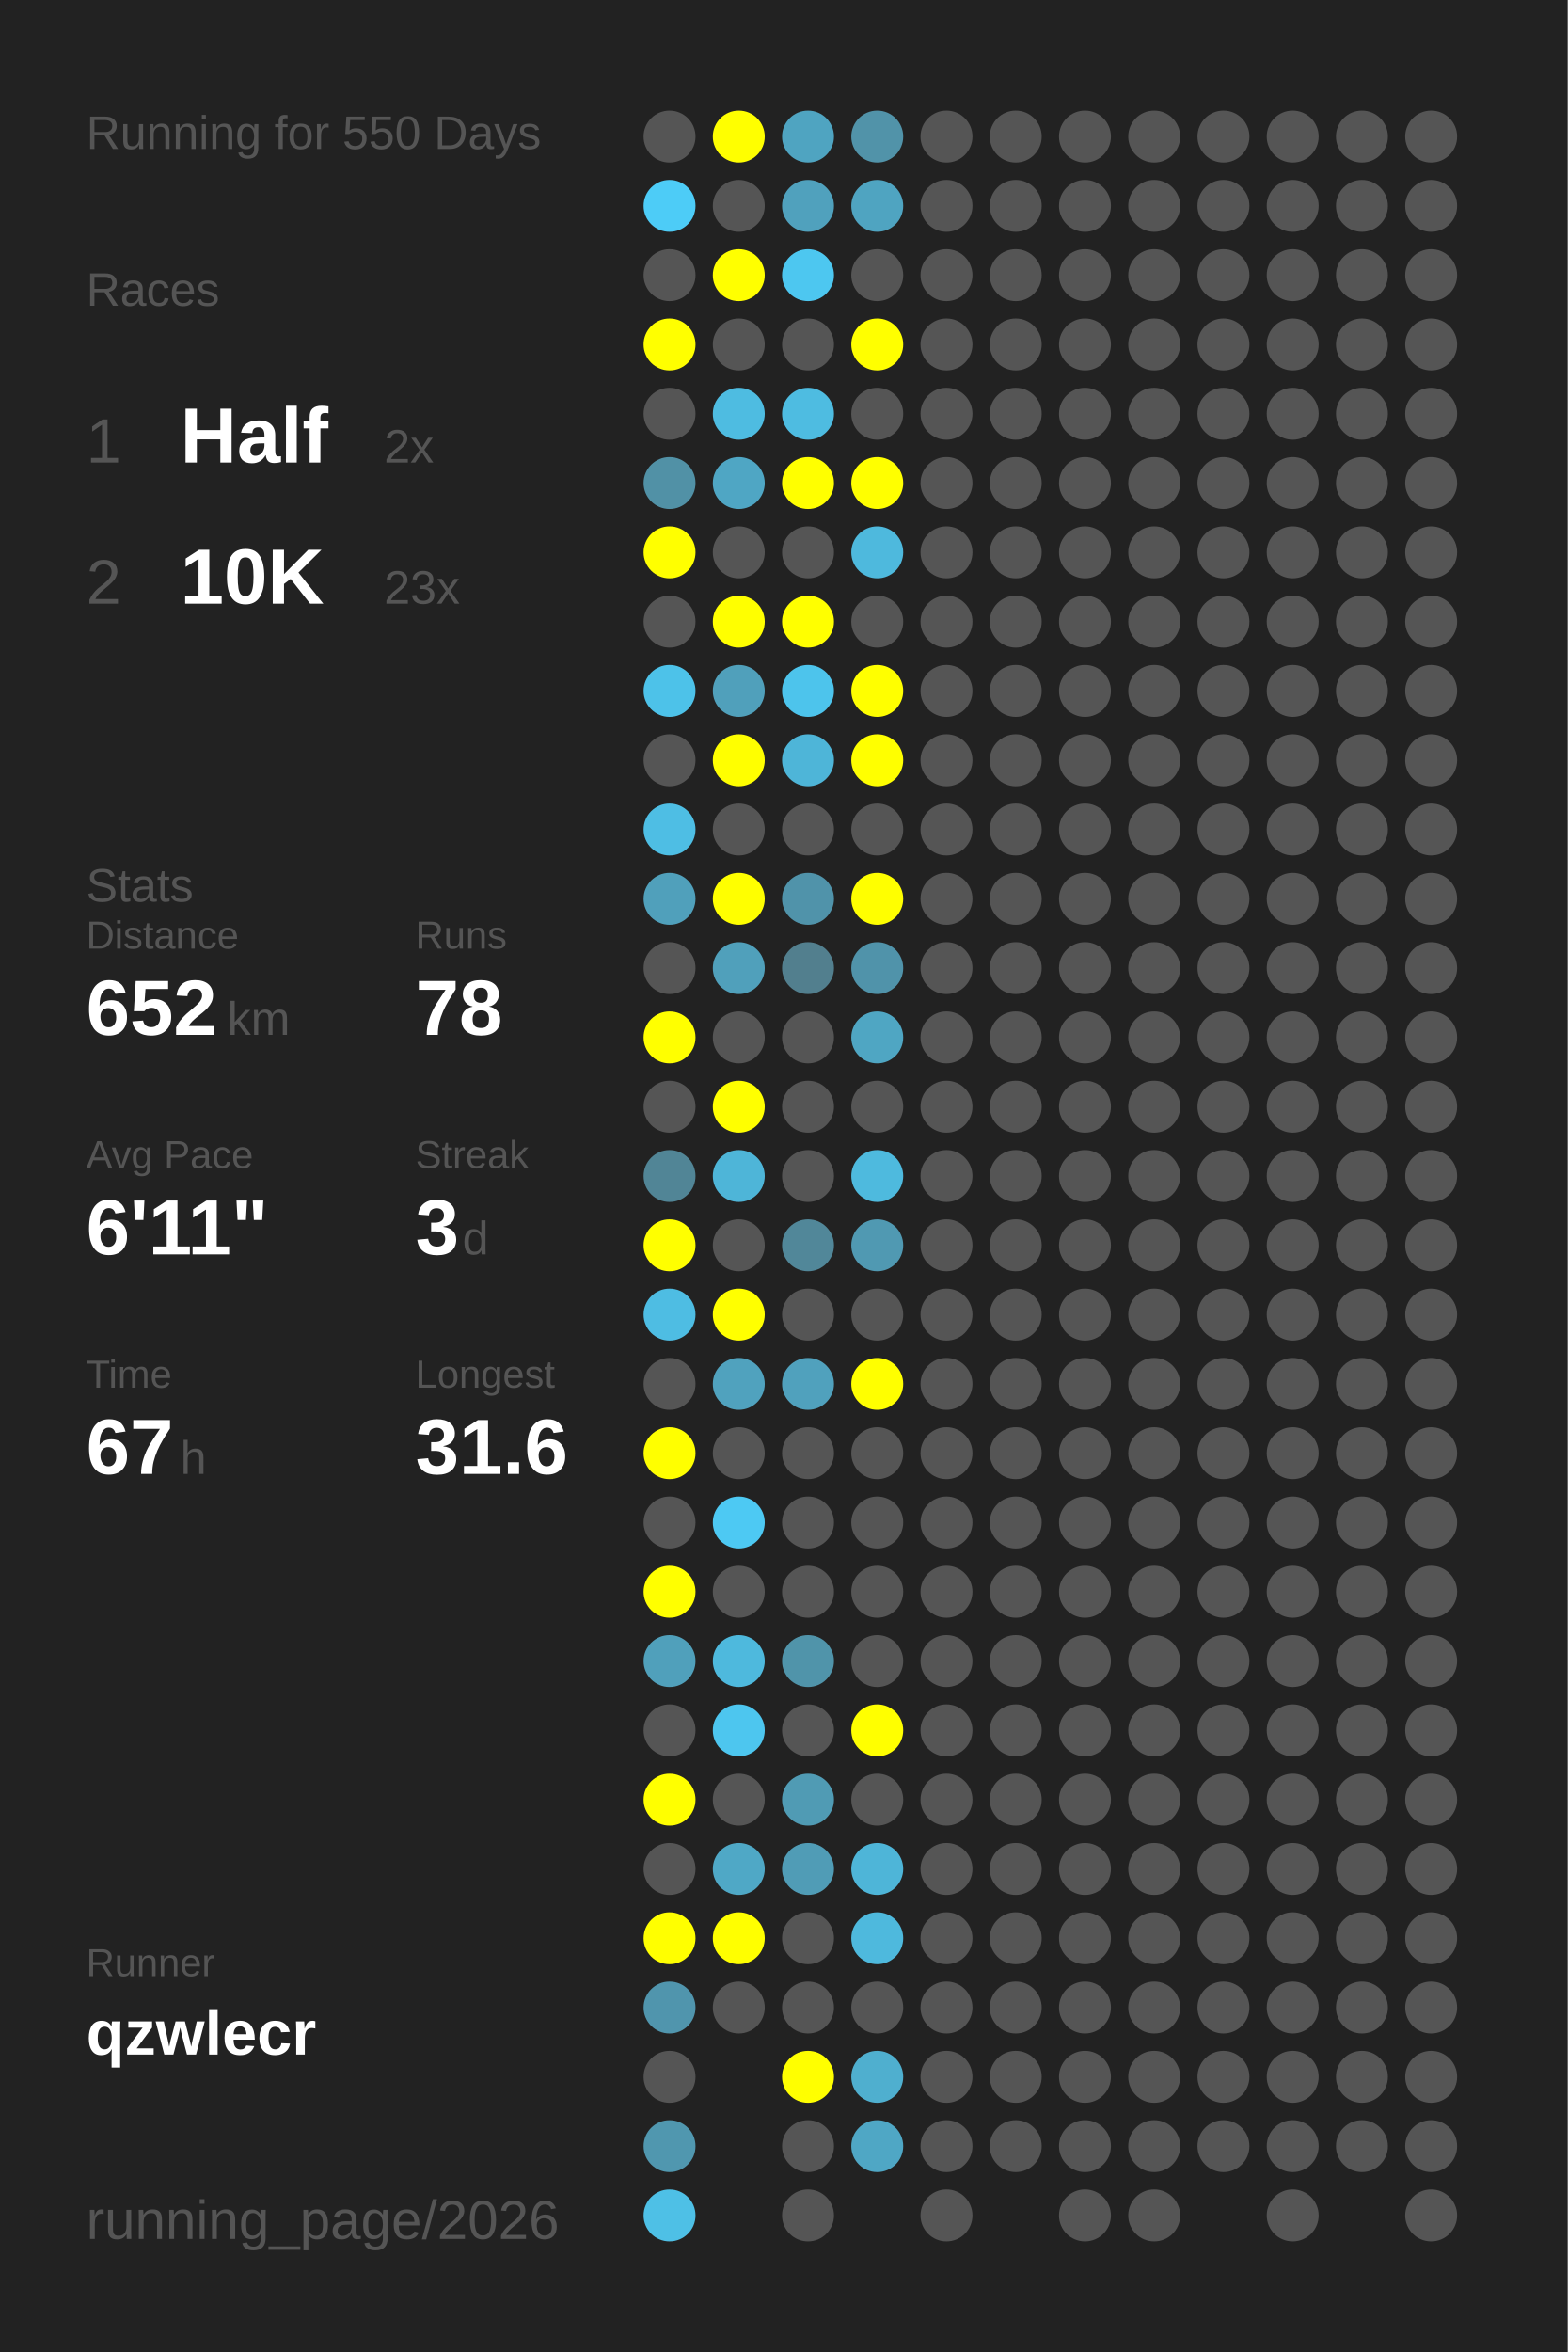
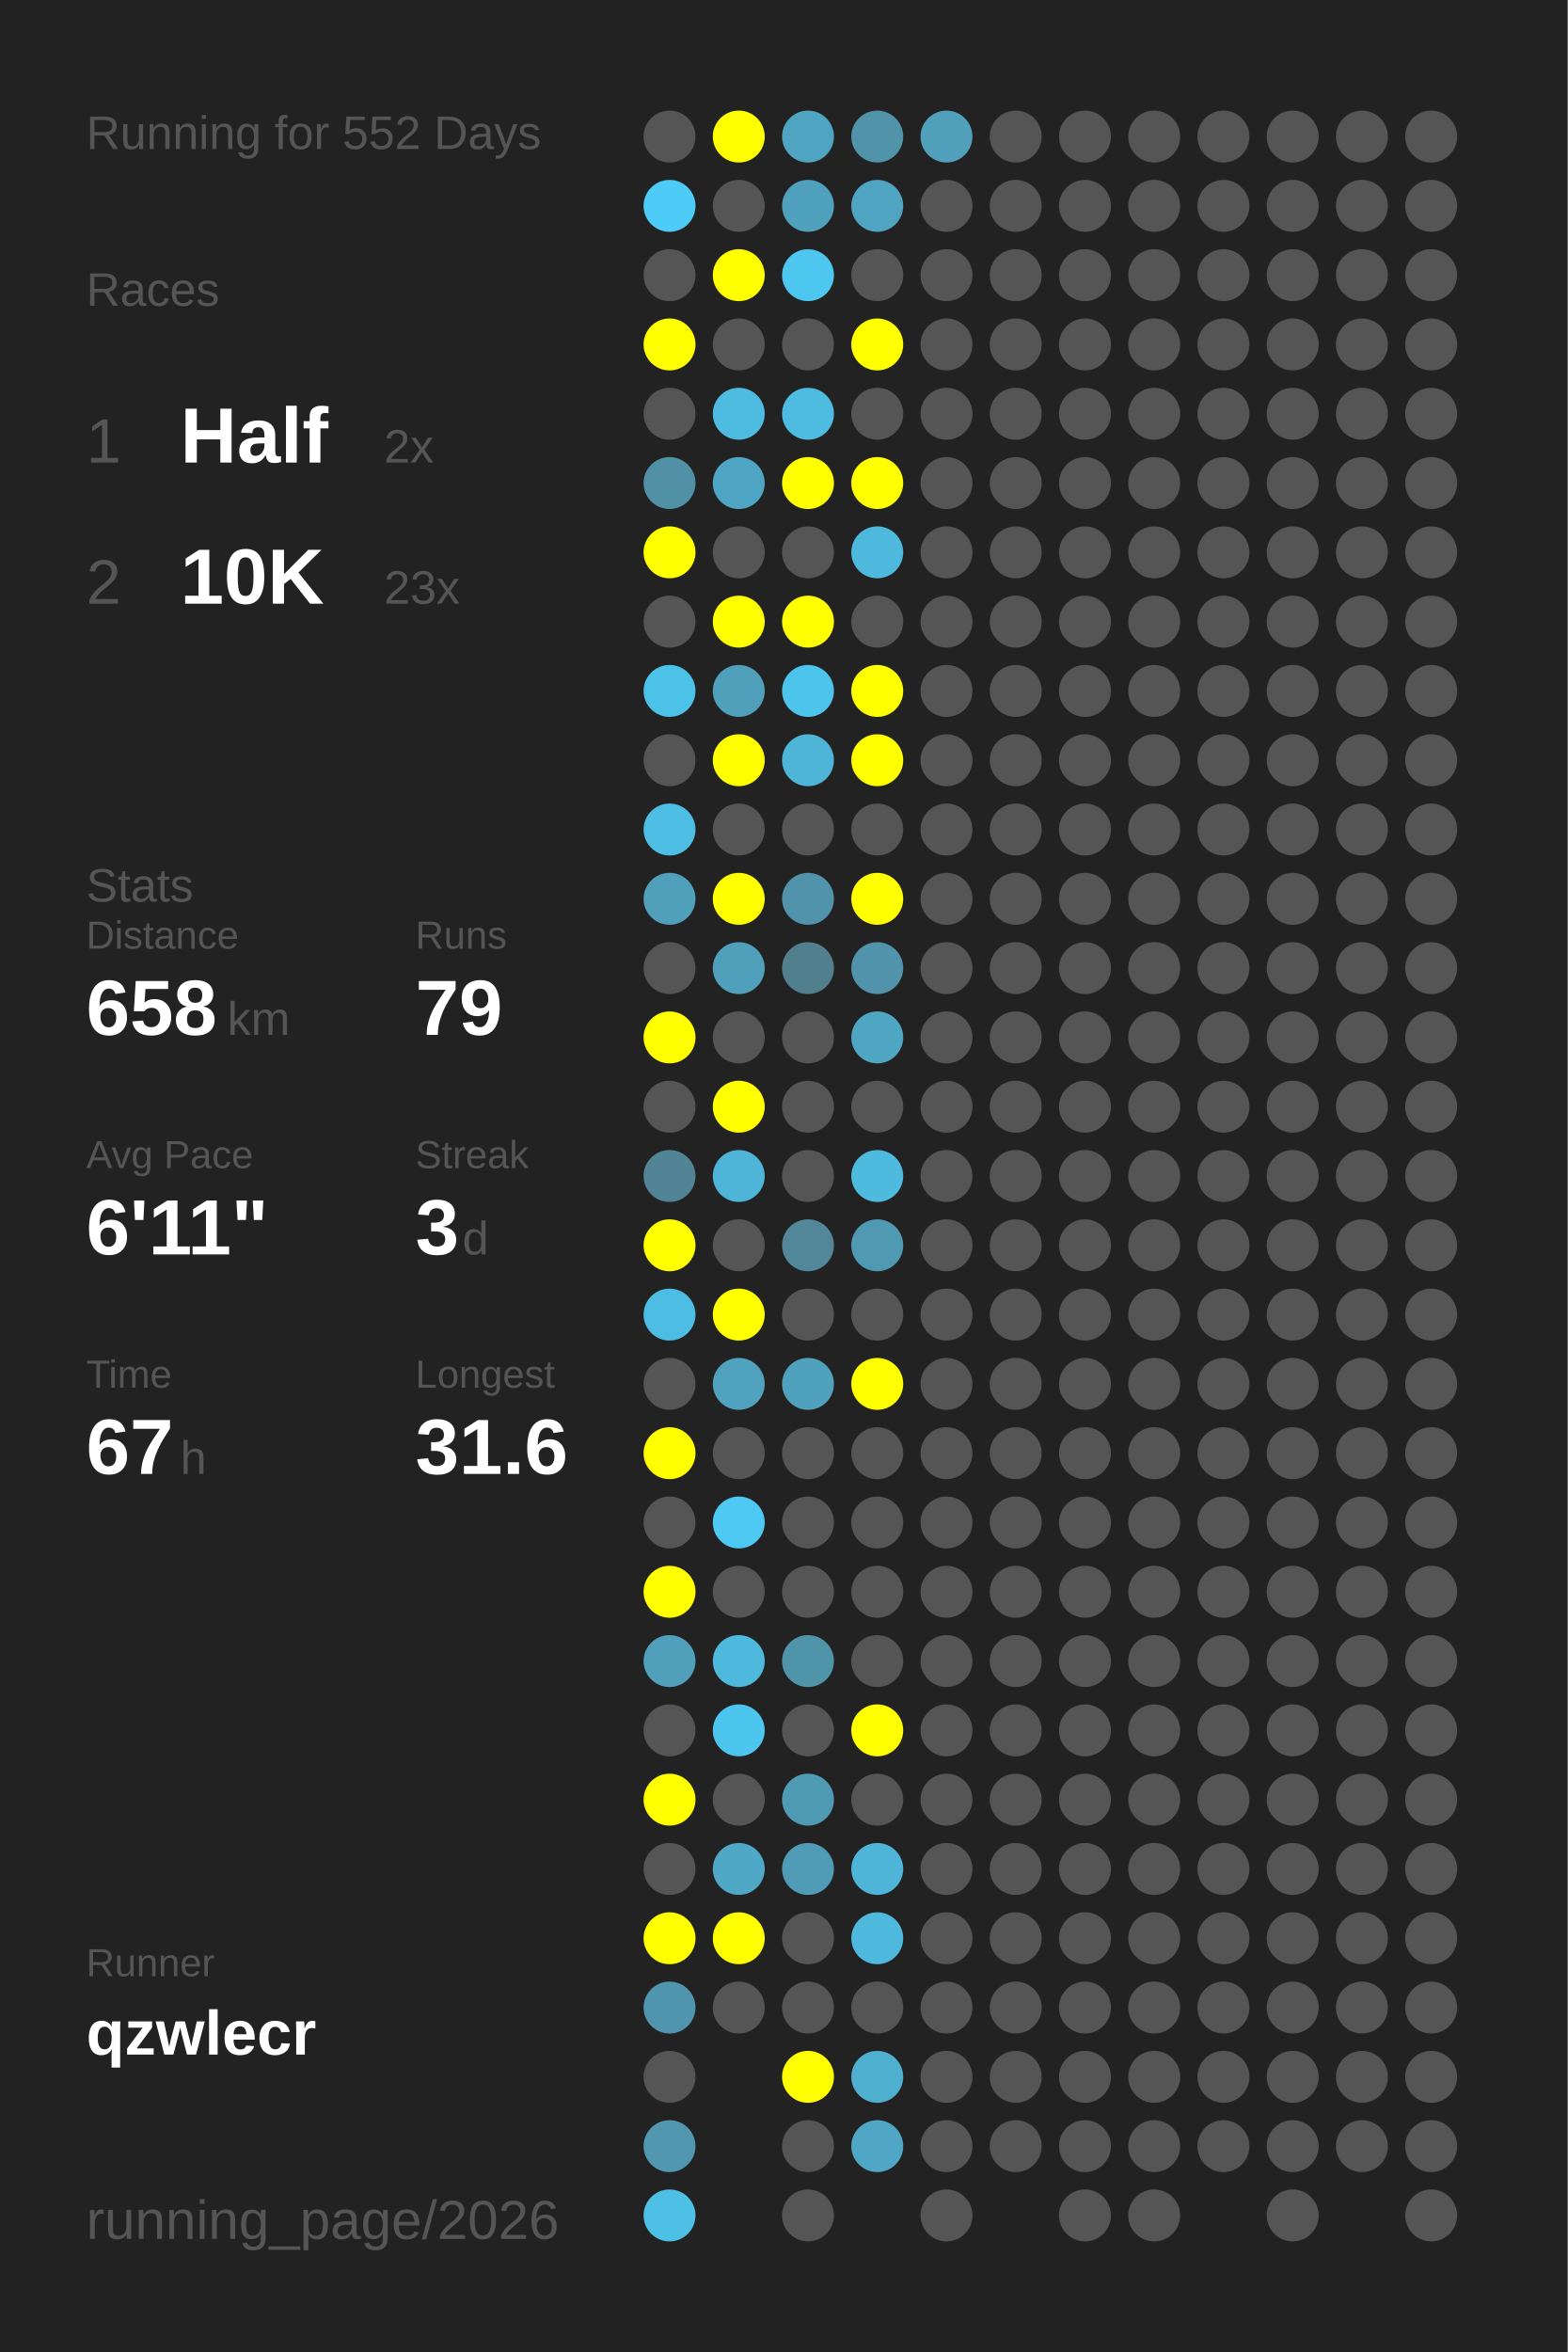
<svg xmlns="http://www.w3.org/2000/svg" baseProfile="full" height="300mm" version="1.1" viewBox="0,0,200,300" width="200mm">
  <defs />
  <rect fill="#222222" height="300" width="200" x="0" y="0" />
-   <text fill="#555555" style="font-size:6px; font-family:Arial;" x="11" y="19">Running for 550 Days</text>
+   <text fill="#555555" style="font-size:6px; font-family:Arial;" x="11" y="19">Running for 552 Days</text>
  <text fill="#555555" style="font-size:6px; font-family:Arial;" x="11" y="39">Races</text>
  <text fill="#555555" style="font-size:8px; font-family:Arial;" x="11" y="59">1</text>
  <text fill="#FFFFFF" style="font-size:10px; font-family:Arial; font-weight:bold;" x="23" y="59">Half</text>
  <text fill="#555555" style="font-size:6px; font-family:Arial;" x="49" y="59">2x</text>
  <text fill="#555555" style="font-size:8px; font-family:Arial;" x="11" y="77">2</text>
  <text fill="#FFFFFF" style="font-size:10px; font-family:Arial; font-weight:bold;" x="23" y="77">10K</text>
  <text fill="#555555" style="font-size:6px; font-family:Arial;" x="49" y="77">23x</text>
  <text fill="#555555" style="font-size:6px; font-family:Arial;" x="11" y="115">Stats</text>
  <text fill="#555555" style="font-size:5px; font-family:Arial;" x="11" y="121">Distance</text>
-   <text fill="#FFFFFF" style="font-size:10px; font-family:Arial; font-weight:bold;" x="11" y="132">652</text>
+   <text fill="#FFFFFF" style="font-size:10px; font-family:Arial; font-weight:bold;" x="11" y="132">658</text>
  <text fill="#555555" style="font-size:6px; font-family:Arial;" x="29" y="132">km</text>
  <text fill="#555555" style="font-size:5px; font-family:Arial;" x="53" y="121">Runs</text>
-   <text fill="#FFFFFF" style="font-size:10px; font-family:Arial; font-weight:bold;" x="53" y="132">78</text>
+   <text fill="#FFFFFF" style="font-size:10px; font-family:Arial; font-weight:bold;" x="53" y="132">79</text>
  <text fill="#555555" style="font-size:5px; font-family:Arial;" x="11" y="149">Avg Pace</text>
  <text fill="#FFFFFF" style="font-size:10px; font-family:Arial; font-weight:bold;" x="11" y="160">6'11"</text>
  <text fill="#555555" style="font-size:5px; font-family:Arial;" x="53" y="149">Streak</text>
  <text fill="#FFFFFF" style="font-size:10px; font-family:Arial; font-weight:bold;" x="53" y="160">3</text>
  <text fill="#555555" style="font-size:6px; font-family:Arial;" x="59" y="160">d</text>
  <text fill="#555555" style="font-size:5px; font-family:Arial;" x="11" y="177">Time</text>
  <text fill="#FFFFFF" style="font-size:10px; font-family:Arial; font-weight:bold;" x="11" y="188">67</text>
  <text fill="#555555" style="font-size:6px; font-family:Arial;" x="23" y="188">h</text>
  <text fill="#555555" style="font-size:5px; font-family:Arial;" x="53" y="177">Longest</text>
  <text fill="#FFFFFF" style="font-size:10px; font-family:Arial; font-weight:bold;" x="53" y="188">31.6</text>
  <text fill="#555555" style="font-size:5px; font-family:Arial;" x="11" y="252.065">Runner</text>
  <text fill="#FFFFFF" style="font-size:8px; font-family:Arial; font-weight:bold;" x="11" y="262.065">qzwlecr</text>
  <text fill="#555555" style="font-size:7px; font-family:Arial;" x="11" y="285.581">running_page/2026</text>
  <circle cx="85.417" cy="17.419" fill="#555555" r="3.312" />
  <circle cx="85.417" cy="26.258" fill="#4dccf7" r="3.312" />
  <circle cx="85.417" cy="35.097" fill="#555555" r="3.312" />
  <circle cx="85.417" cy="43.935" fill="#FFFF00" r="3.312" />
  <circle cx="85.417" cy="52.774" fill="#555555" r="3.312" />
  <circle cx="85.417" cy="61.613" fill="#5191a6" r="3.312" />
  <circle cx="85.417" cy="70.452" fill="#FFFF00" r="3.312" />
  <circle cx="85.417" cy="79.29" fill="#555555" r="3.312" />
  <circle cx="85.417" cy="88.129" fill="#4dc2e9" r="3.312" />
  <circle cx="85.417" cy="96.968" fill="#555555" r="3.312" />
  <circle cx="85.417" cy="105.806" fill="#4ebee4" r="3.312" />
  <circle cx="85.417" cy="114.645" fill="#50a0bb" r="3.312" />
  <circle cx="85.417" cy="123.484" fill="#555555" r="3.312" />
  <circle cx="85.417" cy="132.323" fill="#FFFF00" r="3.312" />
  <circle cx="85.417" cy="141.161" fill="#555555" r="3.312" />
  <circle cx="85.417" cy="150" fill="#518596" r="3.312" />
  <circle cx="85.417" cy="158.839" fill="#FFFF00" r="3.312" />
  <circle cx="85.417" cy="167.677" fill="#4ebde3" r="3.312" />
  <circle cx="85.417" cy="176.516" fill="#555555" r="3.312" />
  <circle cx="85.417" cy="185.355" fill="#FFFF00" r="3.312" />
  <circle cx="85.417" cy="194.194" fill="#555555" r="3.312" />
  <circle cx="85.417" cy="203.032" fill="#FFFF00" r="3.312" />
  <circle cx="85.417" cy="211.871" fill="#50a0bb" r="3.312" />
  <circle cx="85.417" cy="220.71" fill="#555555" r="3.312" />
  <circle cx="85.417" cy="229.548" fill="#FFFF00" r="3.312" />
  <circle cx="85.417" cy="238.387" fill="#555555" r="3.312" />
  <circle cx="85.417" cy="247.226" fill="#FFFF00" r="3.312" />
  <circle cx="85.417" cy="256.065" fill="#5095ad" r="3.312" />
  <circle cx="85.417" cy="264.903" fill="#555555" r="3.312" />
  <circle cx="85.417" cy="273.742" fill="#5097af" r="3.312" />
  <circle cx="85.417" cy="282.581" fill="#4ec0e6" r="3.312" />
  <circle cx="94.25" cy="17.419" fill="#FFFF00" r="3.312" />
  <circle cx="94.25" cy="26.258" fill="#555555" r="3.312" />
  <circle cx="94.25" cy="35.097" fill="#FFFF00" r="3.312" />
  <circle cx="94.25" cy="43.935" fill="#555555" r="3.312" />
  <circle cx="94.25" cy="52.774" fill="#4ebce1" r="3.312" />
  <circle cx="94.25" cy="61.613" fill="#4fa6c4" r="3.312" />
  <circle cx="94.25" cy="70.452" fill="#555555" r="3.312" />
  <circle cx="94.25" cy="79.29" fill="#FFFF00" r="3.312" />
  <circle cx="94.25" cy="88.129" fill="#50a0bb" r="3.312" />
  <circle cx="94.25" cy="96.968" fill="#FFFF00" r="3.312" />
  <circle cx="94.25" cy="105.806" fill="#555555" r="3.312" />
  <circle cx="94.25" cy="114.645" fill="#FFFF00" r="3.312" />
  <circle cx="94.25" cy="123.484" fill="#50a0bb" r="3.312" />
  <circle cx="94.25" cy="132.323" fill="#555555" r="3.312" />
  <circle cx="94.25" cy="141.161" fill="#FFFF00" r="3.312" />
  <circle cx="94.25" cy="150" fill="#4eb5d8" r="3.312" />
  <circle cx="94.25" cy="158.839" fill="#555555" r="3.312" />
  <circle cx="94.25" cy="167.677" fill="#FFFF00" r="3.312" />
  <circle cx="94.25" cy="176.516" fill="#50a2be" r="3.312" />
  <circle cx="94.25" cy="185.355" fill="#555555" r="3.312" />
  <circle cx="94.25" cy="194.194" fill="#4dc9f3" r="3.312" />
  <circle cx="94.25" cy="203.032" fill="#555555" r="3.312" />
  <circle cx="94.25" cy="211.871" fill="#4eb9dd" r="3.312" />
  <circle cx="94.25" cy="220.71" fill="#4dc6ef" r="3.312" />
  <circle cx="94.25" cy="229.548" fill="#555555" r="3.312" />
  <circle cx="94.25" cy="238.387" fill="#4fa8c6" r="3.312" />
  <circle cx="94.25" cy="247.226" fill="#FFFF00" r="3.312" />
  <circle cx="94.25" cy="256.065" fill="#555555" r="3.312" />
  <circle cx="103.083" cy="17.419" fill="#4fa4c1" r="3.312" />
  <circle cx="103.083" cy="26.258" fill="#50a1bd" r="3.312" />
  <circle cx="103.083" cy="35.097" fill="#4dc7f0" r="3.312" />
  <circle cx="103.083" cy="43.935" fill="#555555" r="3.312" />
  <circle cx="103.083" cy="52.774" fill="#4ebce1" r="3.312" />
  <circle cx="103.083" cy="61.613" fill="#FFFF00" r="3.312" />
  <circle cx="103.083" cy="70.452" fill="#555555" r="3.312" />
  <circle cx="103.083" cy="79.29" fill="#FFFF00" r="3.312" />
  <circle cx="103.083" cy="88.129" fill="#4dc4ec" r="3.312" />
  <circle cx="103.083" cy="96.968" fill="#4eb5d8" r="3.312" />
  <circle cx="103.083" cy="105.806" fill="#555555" r="3.312" />
  <circle cx="103.083" cy="114.645" fill="#5093aa" r="3.312" />
  <circle cx="103.083" cy="123.484" fill="#527f8e" r="3.312" />
  <circle cx="103.083" cy="132.323" fill="#555555" r="3.312" />
  <circle cx="103.083" cy="141.161" fill="#555555" r="3.312" />
  <circle cx="103.083" cy="150" fill="#555555" r="3.312" />
  <circle cx="103.083" cy="158.839" fill="#518799" r="3.312" />
  <circle cx="103.083" cy="167.677" fill="#555555" r="3.312" />
  <circle cx="103.083" cy="176.516" fill="#50a1bd" r="3.312" />
  <circle cx="103.083" cy="185.355" fill="#555555" r="3.312" />
  <circle cx="103.083" cy="194.194" fill="#555555" r="3.312" />
  <circle cx="103.083" cy="203.032" fill="#555555" r="3.312" />
  <circle cx="103.083" cy="211.871" fill="#5094aa" r="3.312" />
  <circle cx="103.083" cy="220.71" fill="#555555" r="3.312" />
  <circle cx="103.083" cy="229.548" fill="#509bb4" r="3.312" />
  <circle cx="103.083" cy="238.387" fill="#509cb6" r="3.312" />
  <circle cx="103.083" cy="247.226" fill="#555555" r="3.312" />
  <circle cx="103.083" cy="256.065" fill="#555555" r="3.312" />
  <circle cx="103.083" cy="264.903" fill="#FFFF00" r="3.312" />
  <circle cx="103.083" cy="273.742" fill="#555555" r="3.312" />
  <circle cx="103.083" cy="282.581" fill="#555555" r="3.312" />
  <circle cx="111.917" cy="17.419" fill="#5193a9" r="3.312" />
  <circle cx="111.917" cy="26.258" fill="#4fa4c1" r="3.312" />
  <circle cx="111.917" cy="35.097" fill="#555555" r="3.312" />
  <circle cx="111.917" cy="43.935" fill="#FFFF00" r="3.312" />
  <circle cx="111.917" cy="52.774" fill="#555555" r="3.312" />
  <circle cx="111.917" cy="61.613" fill="#FFFF00" r="3.312" />
  <circle cx="111.917" cy="70.452" fill="#4eb9dd" r="3.312" />
  <circle cx="111.917" cy="79.29" fill="#555555" r="3.312" />
  <circle cx="111.917" cy="88.129" fill="#FFFF00" r="3.312" />
  <circle cx="111.917" cy="96.968" fill="#FFFF00" r="3.312" />
  <circle cx="111.917" cy="105.806" fill="#555555" r="3.312" />
  <circle cx="111.917" cy="114.645" fill="#FFFF00" r="3.312" />
  <circle cx="111.917" cy="123.484" fill="#5093aa" r="3.312" />
  <circle cx="111.917" cy="132.323" fill="#4fa6c3" r="3.312" />
  <circle cx="111.917" cy="141.161" fill="#555555" r="3.312" />
  <circle cx="111.917" cy="150" fill="#4ebade" r="3.312" />
  <circle cx="111.917" cy="158.839" fill="#5099b2" r="3.312" />
  <circle cx="111.917" cy="167.677" fill="#555555" r="3.312" />
  <circle cx="111.917" cy="176.516" fill="#FFFF00" r="3.312" />
  <circle cx="111.917" cy="185.355" fill="#555555" r="3.312" />
  <circle cx="111.917" cy="194.194" fill="#555555" r="3.312" />
  <circle cx="111.917" cy="203.032" fill="#555555" r="3.312" />
  <circle cx="111.917" cy="211.871" fill="#555555" r="3.312" />
  <circle cx="111.917" cy="220.71" fill="#FFFF00" r="3.312" />
  <circle cx="111.917" cy="229.548" fill="#555555" r="3.312" />
  <circle cx="111.917" cy="238.387" fill="#4eb5d8" r="3.312" />
  <circle cx="111.917" cy="247.226" fill="#4eb9dd" r="3.312" />
  <circle cx="111.917" cy="256.065" fill="#555555" r="3.312" />
  <circle cx="111.917" cy="264.903" fill="#4fafcf" r="3.312" />
  <circle cx="111.917" cy="273.742" fill="#4fa7c5" r="3.312" />
-   <circle cx="120.75" cy="17.419" fill="#555555" r="3.312" />
+   <circle cx="120.75" cy="17.419" fill="#50a0bb" r="3.312" />
  <circle cx="120.75" cy="26.258" fill="#555555" r="3.312" />
  <circle cx="120.75" cy="35.097" fill="#555555" r="3.312" />
  <circle cx="120.75" cy="43.935" fill="#555555" r="3.312" />
  <circle cx="120.75" cy="52.774" fill="#555555" r="3.312" />
  <circle cx="120.75" cy="61.613" fill="#555555" r="3.312" />
  <circle cx="120.75" cy="70.452" fill="#555555" r="3.312" />
  <circle cx="120.75" cy="79.29" fill="#555555" r="3.312" />
  <circle cx="120.75" cy="88.129" fill="#555555" r="3.312" />
  <circle cx="120.75" cy="96.968" fill="#555555" r="3.312" />
  <circle cx="120.75" cy="105.806" fill="#555555" r="3.312" />
  <circle cx="120.75" cy="114.645" fill="#555555" r="3.312" />
  <circle cx="120.75" cy="123.484" fill="#555555" r="3.312" />
  <circle cx="120.75" cy="132.323" fill="#555555" r="3.312" />
  <circle cx="120.75" cy="141.161" fill="#555555" r="3.312" />
  <circle cx="120.75" cy="150" fill="#555555" r="3.312" />
  <circle cx="120.75" cy="158.839" fill="#555555" r="3.312" />
  <circle cx="120.75" cy="167.677" fill="#555555" r="3.312" />
  <circle cx="120.75" cy="176.516" fill="#555555" r="3.312" />
  <circle cx="120.75" cy="185.355" fill="#555555" r="3.312" />
  <circle cx="120.75" cy="194.194" fill="#555555" r="3.312" />
  <circle cx="120.75" cy="203.032" fill="#555555" r="3.312" />
  <circle cx="120.75" cy="211.871" fill="#555555" r="3.312" />
  <circle cx="120.75" cy="220.71" fill="#555555" r="3.312" />
  <circle cx="120.75" cy="229.548" fill="#555555" r="3.312" />
  <circle cx="120.75" cy="238.387" fill="#555555" r="3.312" />
  <circle cx="120.75" cy="247.226" fill="#555555" r="3.312" />
  <circle cx="120.75" cy="256.065" fill="#555555" r="3.312" />
  <circle cx="120.75" cy="264.903" fill="#555555" r="3.312" />
  <circle cx="120.75" cy="273.742" fill="#555555" r="3.312" />
  <circle cx="120.75" cy="282.581" fill="#555555" r="3.312" />
  <circle cx="129.583" cy="17.419" fill="#555555" r="3.312" />
  <circle cx="129.583" cy="26.258" fill="#555555" r="3.312" />
  <circle cx="129.583" cy="35.097" fill="#555555" r="3.312" />
  <circle cx="129.583" cy="43.935" fill="#555555" r="3.312" />
  <circle cx="129.583" cy="52.774" fill="#555555" r="3.312" />
  <circle cx="129.583" cy="61.613" fill="#555555" r="3.312" />
  <circle cx="129.583" cy="70.452" fill="#555555" r="3.312" />
  <circle cx="129.583" cy="79.29" fill="#555555" r="3.312" />
  <circle cx="129.583" cy="88.129" fill="#555555" r="3.312" />
  <circle cx="129.583" cy="96.968" fill="#555555" r="3.312" />
  <circle cx="129.583" cy="105.806" fill="#555555" r="3.312" />
  <circle cx="129.583" cy="114.645" fill="#555555" r="3.312" />
  <circle cx="129.583" cy="123.484" fill="#555555" r="3.312" />
  <circle cx="129.583" cy="132.323" fill="#555555" r="3.312" />
  <circle cx="129.583" cy="141.161" fill="#555555" r="3.312" />
  <circle cx="129.583" cy="150" fill="#555555" r="3.312" />
  <circle cx="129.583" cy="158.839" fill="#555555" r="3.312" />
  <circle cx="129.583" cy="167.677" fill="#555555" r="3.312" />
  <circle cx="129.583" cy="176.516" fill="#555555" r="3.312" />
  <circle cx="129.583" cy="185.355" fill="#555555" r="3.312" />
  <circle cx="129.583" cy="194.194" fill="#555555" r="3.312" />
  <circle cx="129.583" cy="203.032" fill="#555555" r="3.312" />
  <circle cx="129.583" cy="211.871" fill="#555555" r="3.312" />
  <circle cx="129.583" cy="220.71" fill="#555555" r="3.312" />
  <circle cx="129.583" cy="229.548" fill="#555555" r="3.312" />
  <circle cx="129.583" cy="238.387" fill="#555555" r="3.312" />
  <circle cx="129.583" cy="247.226" fill="#555555" r="3.312" />
  <circle cx="129.583" cy="256.065" fill="#555555" r="3.312" />
  <circle cx="129.583" cy="264.903" fill="#555555" r="3.312" />
  <circle cx="129.583" cy="273.742" fill="#555555" r="3.312" />
  <circle cx="138.417" cy="17.419" fill="#555555" r="3.312" />
  <circle cx="138.417" cy="26.258" fill="#555555" r="3.312" />
  <circle cx="138.417" cy="35.097" fill="#555555" r="3.312" />
  <circle cx="138.417" cy="43.935" fill="#555555" r="3.312" />
  <circle cx="138.417" cy="52.774" fill="#555555" r="3.312" />
  <circle cx="138.417" cy="61.613" fill="#555555" r="3.312" />
  <circle cx="138.417" cy="70.452" fill="#555555" r="3.312" />
  <circle cx="138.417" cy="79.29" fill="#555555" r="3.312" />
  <circle cx="138.417" cy="88.129" fill="#555555" r="3.312" />
  <circle cx="138.417" cy="96.968" fill="#555555" r="3.312" />
  <circle cx="138.417" cy="105.806" fill="#555555" r="3.312" />
  <circle cx="138.417" cy="114.645" fill="#555555" r="3.312" />
  <circle cx="138.417" cy="123.484" fill="#555555" r="3.312" />
  <circle cx="138.417" cy="132.323" fill="#555555" r="3.312" />
  <circle cx="138.417" cy="141.161" fill="#555555" r="3.312" />
  <circle cx="138.417" cy="150" fill="#555555" r="3.312" />
  <circle cx="138.417" cy="158.839" fill="#555555" r="3.312" />
  <circle cx="138.417" cy="167.677" fill="#555555" r="3.312" />
  <circle cx="138.417" cy="176.516" fill="#555555" r="3.312" />
  <circle cx="138.417" cy="185.355" fill="#555555" r="3.312" />
  <circle cx="138.417" cy="194.194" fill="#555555" r="3.312" />
  <circle cx="138.417" cy="203.032" fill="#555555" r="3.312" />
  <circle cx="138.417" cy="211.871" fill="#555555" r="3.312" />
  <circle cx="138.417" cy="220.71" fill="#555555" r="3.312" />
  <circle cx="138.417" cy="229.548" fill="#555555" r="3.312" />
  <circle cx="138.417" cy="238.387" fill="#555555" r="3.312" />
  <circle cx="138.417" cy="247.226" fill="#555555" r="3.312" />
  <circle cx="138.417" cy="256.065" fill="#555555" r="3.312" />
  <circle cx="138.417" cy="264.903" fill="#555555" r="3.312" />
  <circle cx="138.417" cy="273.742" fill="#555555" r="3.312" />
  <circle cx="138.417" cy="282.581" fill="#555555" r="3.312" />
  <circle cx="147.25" cy="17.419" fill="#555555" r="3.312" />
  <circle cx="147.25" cy="26.258" fill="#555555" r="3.312" />
  <circle cx="147.25" cy="35.097" fill="#555555" r="3.312" />
  <circle cx="147.25" cy="43.935" fill="#555555" r="3.312" />
  <circle cx="147.25" cy="52.774" fill="#555555" r="3.312" />
  <circle cx="147.25" cy="61.613" fill="#555555" r="3.312" />
  <circle cx="147.25" cy="70.452" fill="#555555" r="3.312" />
  <circle cx="147.25" cy="79.29" fill="#555555" r="3.312" />
  <circle cx="147.25" cy="88.129" fill="#555555" r="3.312" />
  <circle cx="147.25" cy="96.968" fill="#555555" r="3.312" />
  <circle cx="147.25" cy="105.806" fill="#555555" r="3.312" />
  <circle cx="147.25" cy="114.645" fill="#555555" r="3.312" />
  <circle cx="147.25" cy="123.484" fill="#555555" r="3.312" />
  <circle cx="147.25" cy="132.323" fill="#555555" r="3.312" />
  <circle cx="147.25" cy="141.161" fill="#555555" r="3.312" />
  <circle cx="147.25" cy="150" fill="#555555" r="3.312" />
  <circle cx="147.25" cy="158.839" fill="#555555" r="3.312" />
  <circle cx="147.25" cy="167.677" fill="#555555" r="3.312" />
  <circle cx="147.25" cy="176.516" fill="#555555" r="3.312" />
  <circle cx="147.25" cy="185.355" fill="#555555" r="3.312" />
  <circle cx="147.25" cy="194.194" fill="#555555" r="3.312" />
  <circle cx="147.25" cy="203.032" fill="#555555" r="3.312" />
  <circle cx="147.25" cy="211.871" fill="#555555" r="3.312" />
  <circle cx="147.25" cy="220.71" fill="#555555" r="3.312" />
  <circle cx="147.25" cy="229.548" fill="#555555" r="3.312" />
  <circle cx="147.25" cy="238.387" fill="#555555" r="3.312" />
  <circle cx="147.25" cy="247.226" fill="#555555" r="3.312" />
  <circle cx="147.25" cy="256.065" fill="#555555" r="3.312" />
  <circle cx="147.25" cy="264.903" fill="#555555" r="3.312" />
  <circle cx="147.25" cy="273.742" fill="#555555" r="3.312" />
  <circle cx="147.25" cy="282.581" fill="#555555" r="3.312" />
  <circle cx="156.083" cy="17.419" fill="#555555" r="3.312" />
  <circle cx="156.083" cy="26.258" fill="#555555" r="3.312" />
  <circle cx="156.083" cy="35.097" fill="#555555" r="3.312" />
  <circle cx="156.083" cy="43.935" fill="#555555" r="3.312" />
  <circle cx="156.083" cy="52.774" fill="#555555" r="3.312" />
  <circle cx="156.083" cy="61.613" fill="#555555" r="3.312" />
  <circle cx="156.083" cy="70.452" fill="#555555" r="3.312" />
  <circle cx="156.083" cy="79.29" fill="#555555" r="3.312" />
  <circle cx="156.083" cy="88.129" fill="#555555" r="3.312" />
  <circle cx="156.083" cy="96.968" fill="#555555" r="3.312" />
  <circle cx="156.083" cy="105.806" fill="#555555" r="3.312" />
  <circle cx="156.083" cy="114.645" fill="#555555" r="3.312" />
  <circle cx="156.083" cy="123.484" fill="#555555" r="3.312" />
  <circle cx="156.083" cy="132.323" fill="#555555" r="3.312" />
  <circle cx="156.083" cy="141.161" fill="#555555" r="3.312" />
  <circle cx="156.083" cy="150" fill="#555555" r="3.312" />
  <circle cx="156.083" cy="158.839" fill="#555555" r="3.312" />
  <circle cx="156.083" cy="167.677" fill="#555555" r="3.312" />
  <circle cx="156.083" cy="176.516" fill="#555555" r="3.312" />
  <circle cx="156.083" cy="185.355" fill="#555555" r="3.312" />
  <circle cx="156.083" cy="194.194" fill="#555555" r="3.312" />
  <circle cx="156.083" cy="203.032" fill="#555555" r="3.312" />
  <circle cx="156.083" cy="211.871" fill="#555555" r="3.312" />
  <circle cx="156.083" cy="220.71" fill="#555555" r="3.312" />
  <circle cx="156.083" cy="229.548" fill="#555555" r="3.312" />
  <circle cx="156.083" cy="238.387" fill="#555555" r="3.312" />
  <circle cx="156.083" cy="247.226" fill="#555555" r="3.312" />
  <circle cx="156.083" cy="256.065" fill="#555555" r="3.312" />
  <circle cx="156.083" cy="264.903" fill="#555555" r="3.312" />
  <circle cx="156.083" cy="273.742" fill="#555555" r="3.312" />
  <circle cx="164.917" cy="17.419" fill="#555555" r="3.312" />
  <circle cx="164.917" cy="26.258" fill="#555555" r="3.312" />
  <circle cx="164.917" cy="35.097" fill="#555555" r="3.312" />
  <circle cx="164.917" cy="43.935" fill="#555555" r="3.312" />
  <circle cx="164.917" cy="52.774" fill="#555555" r="3.312" />
  <circle cx="164.917" cy="61.613" fill="#555555" r="3.312" />
  <circle cx="164.917" cy="70.452" fill="#555555" r="3.312" />
  <circle cx="164.917" cy="79.29" fill="#555555" r="3.312" />
  <circle cx="164.917" cy="88.129" fill="#555555" r="3.312" />
  <circle cx="164.917" cy="96.968" fill="#555555" r="3.312" />
  <circle cx="164.917" cy="105.806" fill="#555555" r="3.312" />
  <circle cx="164.917" cy="114.645" fill="#555555" r="3.312" />
  <circle cx="164.917" cy="123.484" fill="#555555" r="3.312" />
  <circle cx="164.917" cy="132.323" fill="#555555" r="3.312" />
  <circle cx="164.917" cy="141.161" fill="#555555" r="3.312" />
  <circle cx="164.917" cy="150" fill="#555555" r="3.312" />
  <circle cx="164.917" cy="158.839" fill="#555555" r="3.312" />
  <circle cx="164.917" cy="167.677" fill="#555555" r="3.312" />
  <circle cx="164.917" cy="176.516" fill="#555555" r="3.312" />
  <circle cx="164.917" cy="185.355" fill="#555555" r="3.312" />
  <circle cx="164.917" cy="194.194" fill="#555555" r="3.312" />
  <circle cx="164.917" cy="203.032" fill="#555555" r="3.312" />
  <circle cx="164.917" cy="211.871" fill="#555555" r="3.312" />
  <circle cx="164.917" cy="220.71" fill="#555555" r="3.312" />
  <circle cx="164.917" cy="229.548" fill="#555555" r="3.312" />
  <circle cx="164.917" cy="238.387" fill="#555555" r="3.312" />
  <circle cx="164.917" cy="247.226" fill="#555555" r="3.312" />
  <circle cx="164.917" cy="256.065" fill="#555555" r="3.312" />
  <circle cx="164.917" cy="264.903" fill="#555555" r="3.312" />
  <circle cx="164.917" cy="273.742" fill="#555555" r="3.312" />
  <circle cx="164.917" cy="282.581" fill="#555555" r="3.312" />
  <circle cx="173.75" cy="17.419" fill="#555555" r="3.312" />
  <circle cx="173.75" cy="26.258" fill="#555555" r="3.312" />
  <circle cx="173.75" cy="35.097" fill="#555555" r="3.312" />
  <circle cx="173.75" cy="43.935" fill="#555555" r="3.312" />
  <circle cx="173.75" cy="52.774" fill="#555555" r="3.312" />
  <circle cx="173.75" cy="61.613" fill="#555555" r="3.312" />
  <circle cx="173.75" cy="70.452" fill="#555555" r="3.312" />
  <circle cx="173.75" cy="79.29" fill="#555555" r="3.312" />
  <circle cx="173.75" cy="88.129" fill="#555555" r="3.312" />
  <circle cx="173.75" cy="96.968" fill="#555555" r="3.312" />
  <circle cx="173.75" cy="105.806" fill="#555555" r="3.312" />
  <circle cx="173.75" cy="114.645" fill="#555555" r="3.312" />
  <circle cx="173.75" cy="123.484" fill="#555555" r="3.312" />
  <circle cx="173.75" cy="132.323" fill="#555555" r="3.312" />
  <circle cx="173.75" cy="141.161" fill="#555555" r="3.312" />
  <circle cx="173.75" cy="150" fill="#555555" r="3.312" />
  <circle cx="173.75" cy="158.839" fill="#555555" r="3.312" />
  <circle cx="173.75" cy="167.677" fill="#555555" r="3.312" />
  <circle cx="173.75" cy="176.516" fill="#555555" r="3.312" />
  <circle cx="173.75" cy="185.355" fill="#555555" r="3.312" />
  <circle cx="173.75" cy="194.194" fill="#555555" r="3.312" />
  <circle cx="173.75" cy="203.032" fill="#555555" r="3.312" />
  <circle cx="173.75" cy="211.871" fill="#555555" r="3.312" />
  <circle cx="173.75" cy="220.71" fill="#555555" r="3.312" />
  <circle cx="173.75" cy="229.548" fill="#555555" r="3.312" />
  <circle cx="173.75" cy="238.387" fill="#555555" r="3.312" />
  <circle cx="173.75" cy="247.226" fill="#555555" r="3.312" />
  <circle cx="173.75" cy="256.065" fill="#555555" r="3.312" />
  <circle cx="173.75" cy="264.903" fill="#555555" r="3.312" />
  <circle cx="173.75" cy="273.742" fill="#555555" r="3.312" />
  <circle cx="182.583" cy="17.419" fill="#555555" r="3.312" />
  <circle cx="182.583" cy="26.258" fill="#555555" r="3.312" />
  <circle cx="182.583" cy="35.097" fill="#555555" r="3.312" />
  <circle cx="182.583" cy="43.935" fill="#555555" r="3.312" />
  <circle cx="182.583" cy="52.774" fill="#555555" r="3.312" />
  <circle cx="182.583" cy="61.613" fill="#555555" r="3.312" />
  <circle cx="182.583" cy="70.452" fill="#555555" r="3.312" />
  <circle cx="182.583" cy="79.29" fill="#555555" r="3.312" />
  <circle cx="182.583" cy="88.129" fill="#555555" r="3.312" />
  <circle cx="182.583" cy="96.968" fill="#555555" r="3.312" />
  <circle cx="182.583" cy="105.806" fill="#555555" r="3.312" />
  <circle cx="182.583" cy="114.645" fill="#555555" r="3.312" />
  <circle cx="182.583" cy="123.484" fill="#555555" r="3.312" />
  <circle cx="182.583" cy="132.323" fill="#555555" r="3.312" />
  <circle cx="182.583" cy="141.161" fill="#555555" r="3.312" />
  <circle cx="182.583" cy="150" fill="#555555" r="3.312" />
  <circle cx="182.583" cy="158.839" fill="#555555" r="3.312" />
  <circle cx="182.583" cy="167.677" fill="#555555" r="3.312" />
  <circle cx="182.583" cy="176.516" fill="#555555" r="3.312" />
  <circle cx="182.583" cy="185.355" fill="#555555" r="3.312" />
  <circle cx="182.583" cy="194.194" fill="#555555" r="3.312" />
  <circle cx="182.583" cy="203.032" fill="#555555" r="3.312" />
  <circle cx="182.583" cy="211.871" fill="#555555" r="3.312" />
  <circle cx="182.583" cy="220.71" fill="#555555" r="3.312" />
  <circle cx="182.583" cy="229.548" fill="#555555" r="3.312" />
  <circle cx="182.583" cy="238.387" fill="#555555" r="3.312" />
  <circle cx="182.583" cy="247.226" fill="#555555" r="3.312" />
  <circle cx="182.583" cy="256.065" fill="#555555" r="3.312" />
  <circle cx="182.583" cy="264.903" fill="#555555" r="3.312" />
  <circle cx="182.583" cy="273.742" fill="#555555" r="3.312" />
  <circle cx="182.583" cy="282.581" fill="#555555" r="3.312" />
</svg>
